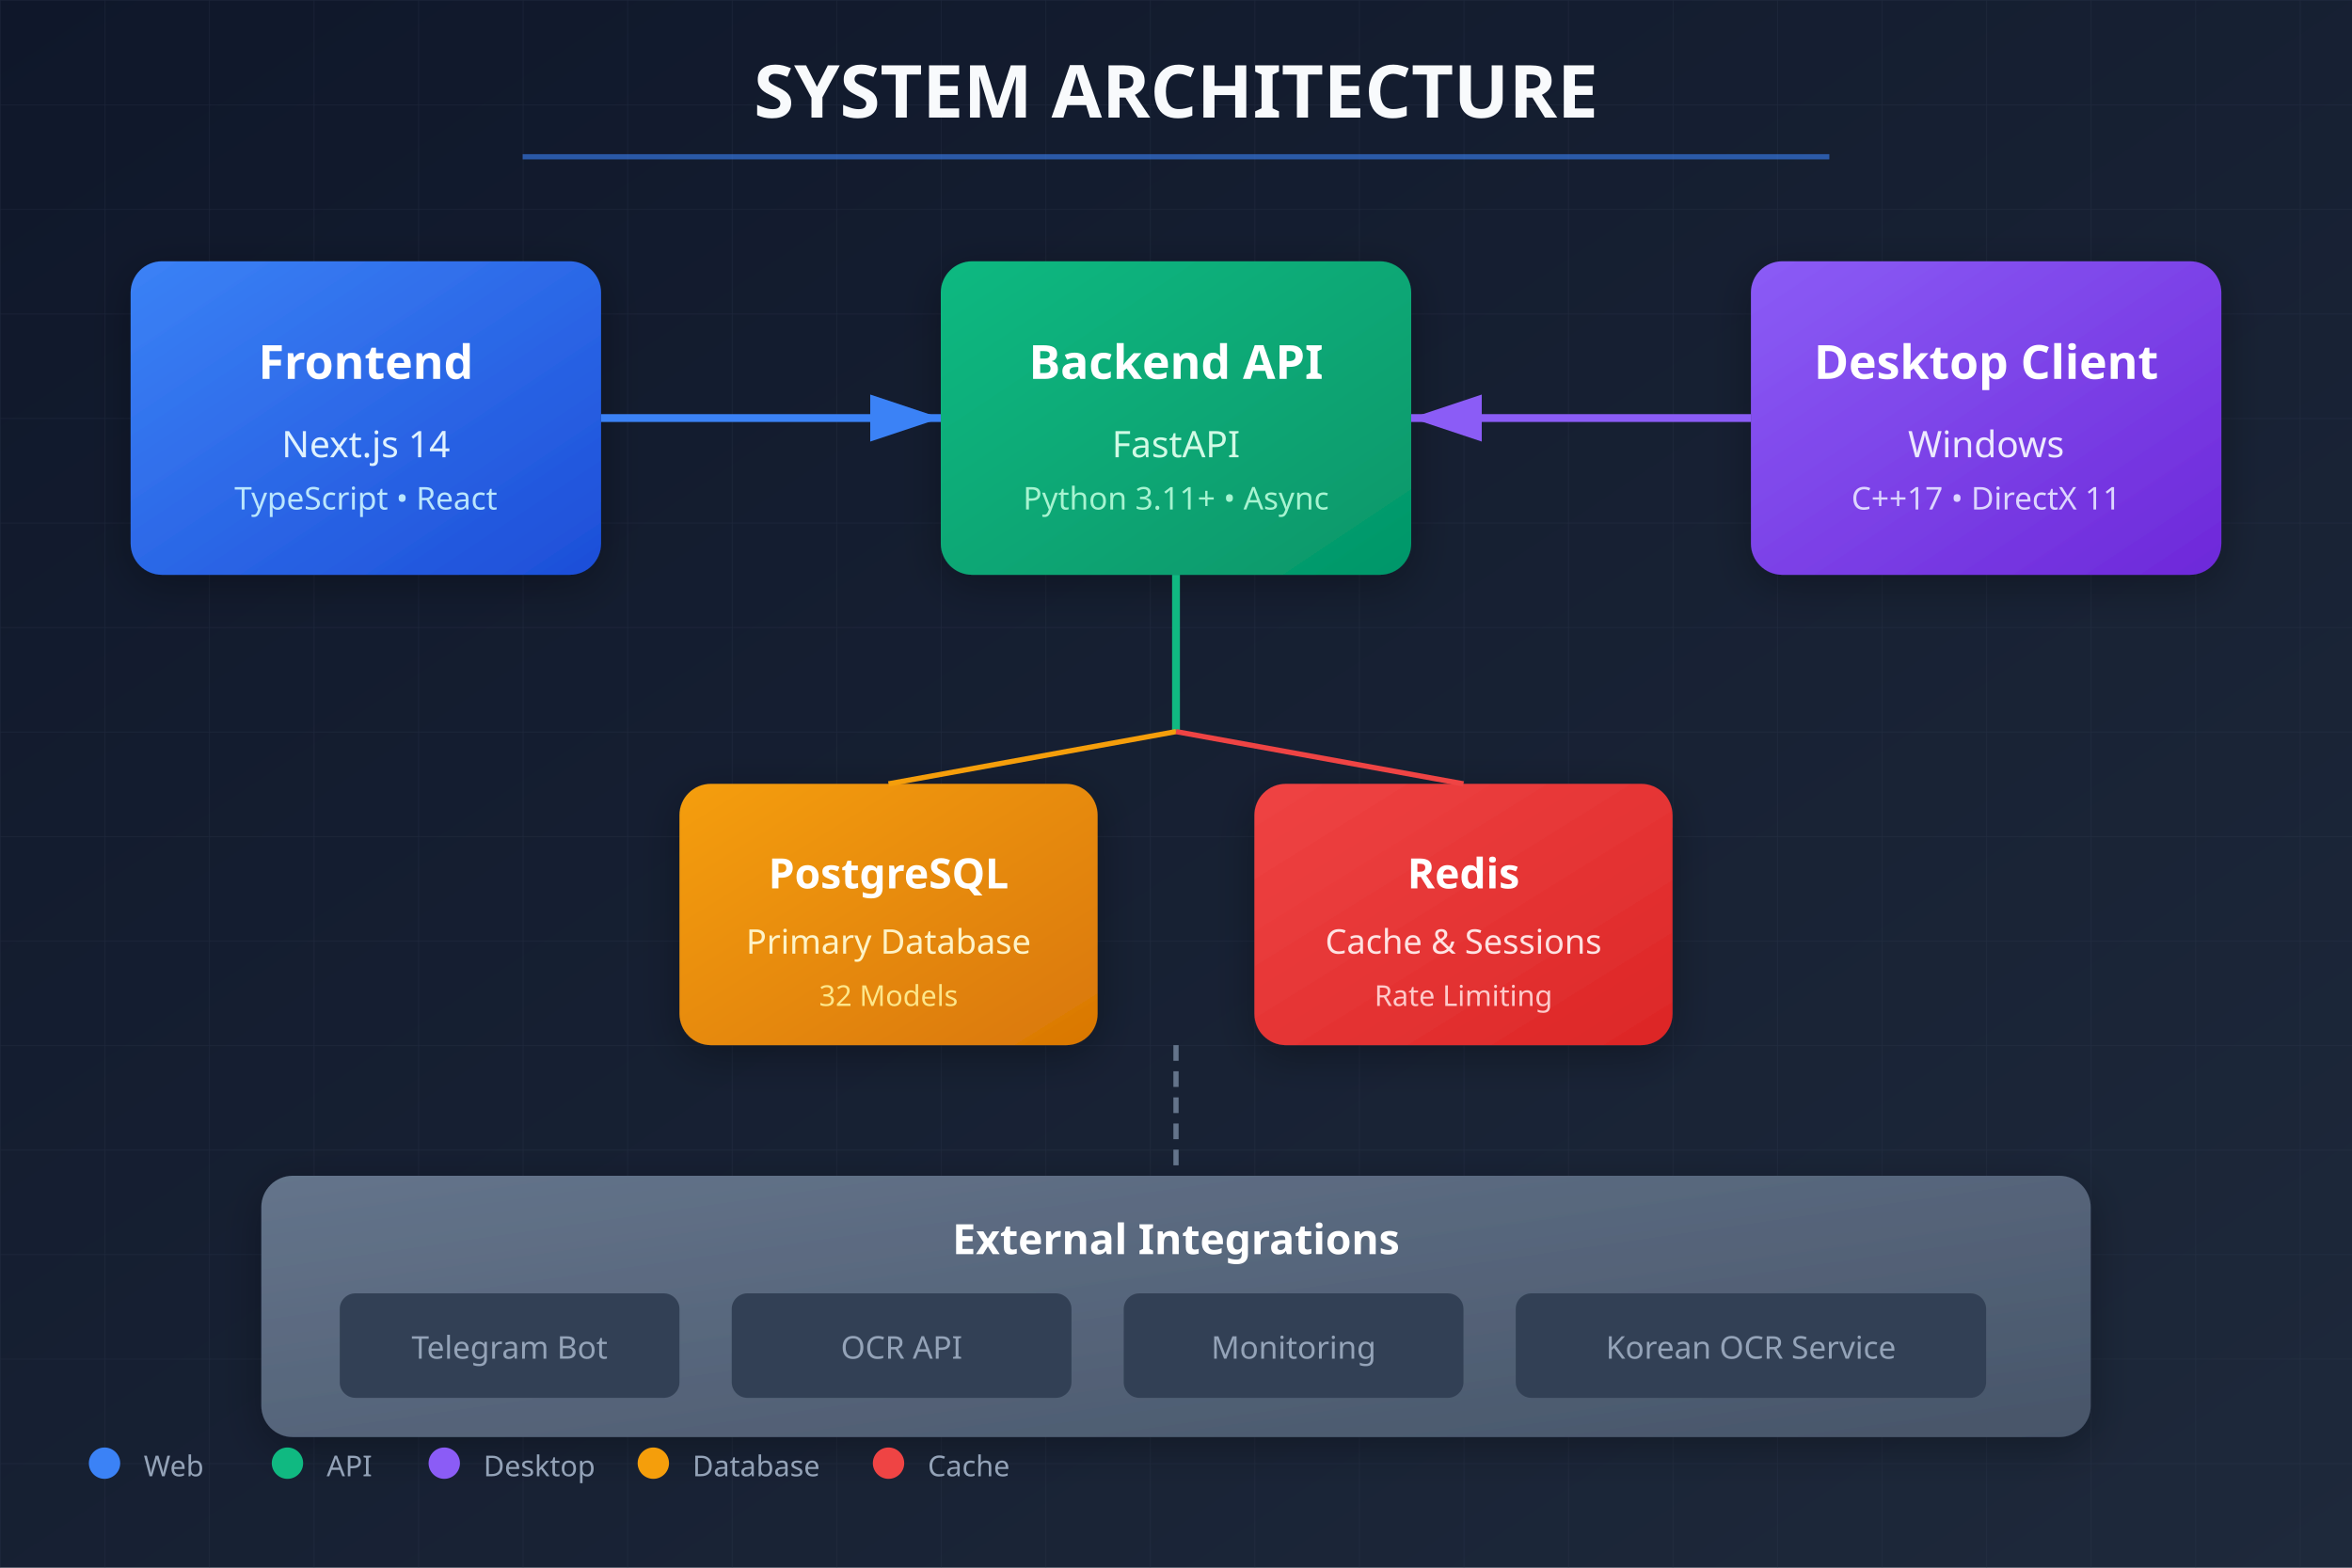
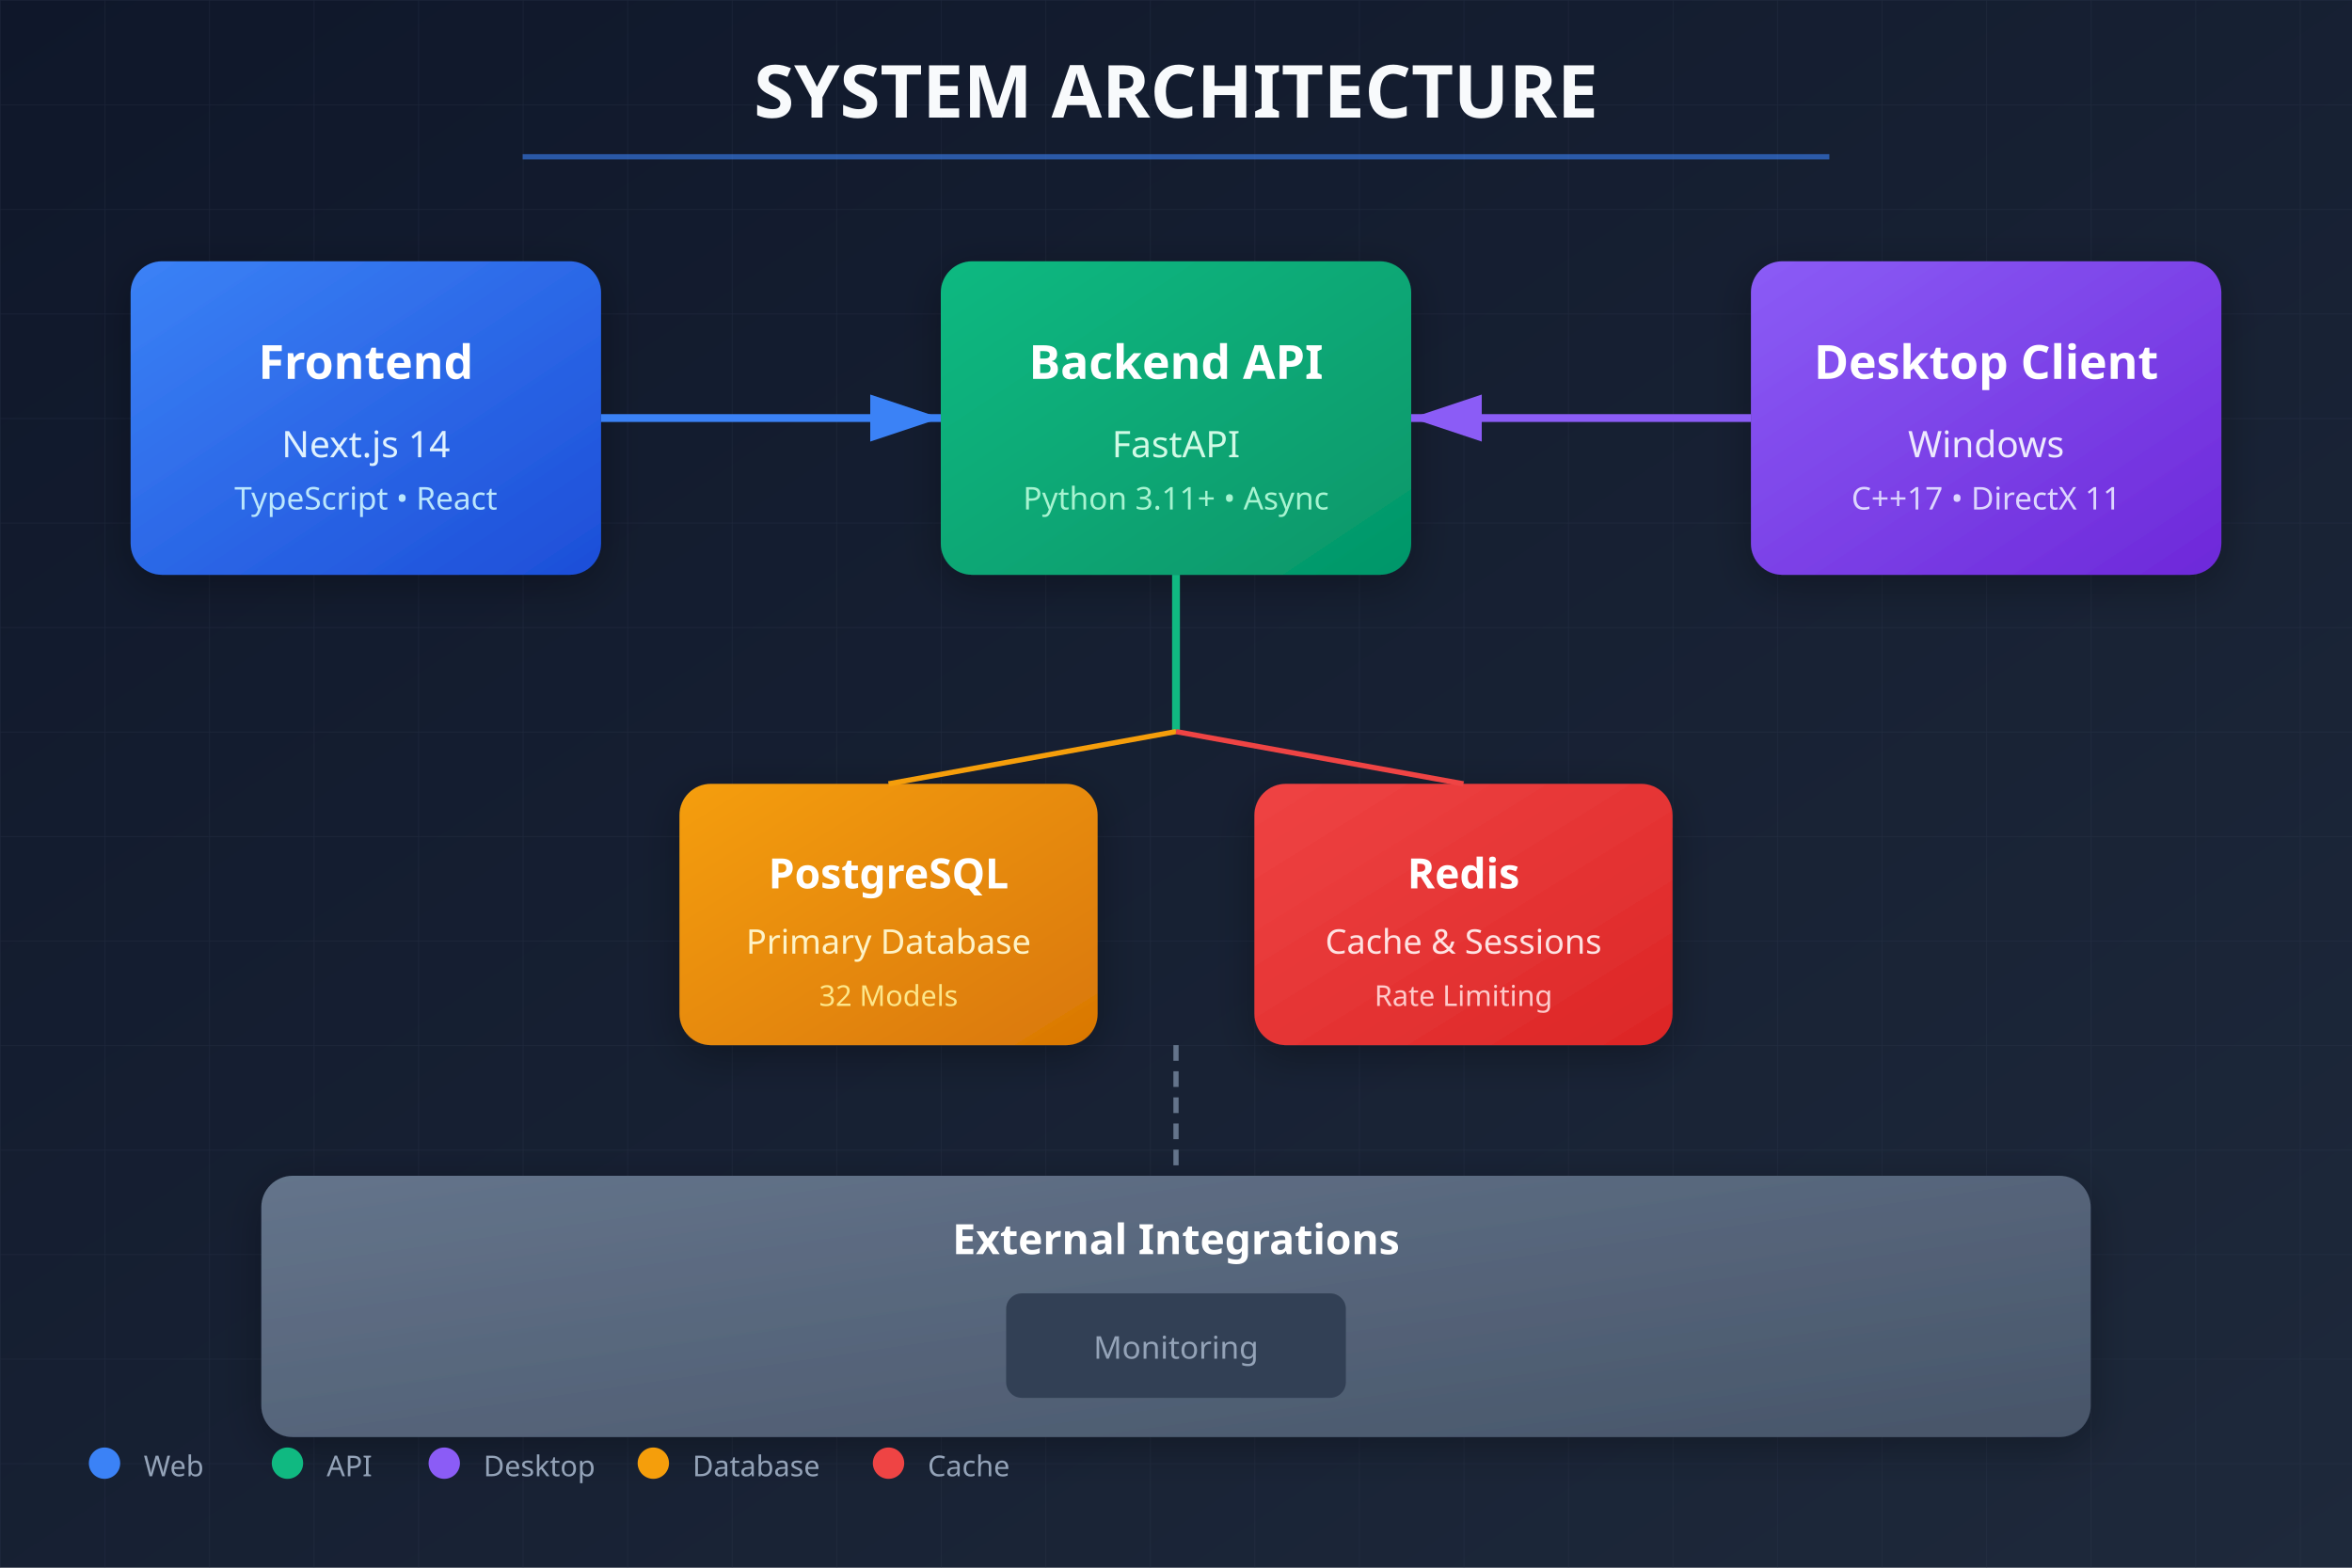
<svg xmlns="http://www.w3.org/2000/svg" viewBox="0 0 900 600">
  <defs>
    <linearGradient id="bgGrad" x1="0%" y1="0%" x2="100%" y2="100%">
      <stop offset="0%" style="stop-color:#0f172a" />
      <stop offset="100%" style="stop-color:#1e293b" />
    </linearGradient>
    <linearGradient id="frontendGrad" x1="0%" y1="0%" x2="100%" y2="100%">
      <stop offset="0%" style="stop-color:#3b82f6" />
      <stop offset="100%" style="stop-color:#1d4ed8" />
    </linearGradient>
    <linearGradient id="backendGrad" x1="0%" y1="0%" x2="100%" y2="100%">
      <stop offset="0%" style="stop-color:#10b981" />
      <stop offset="100%" style="stop-color:#059669" />
    </linearGradient>
    <linearGradient id="desktopGrad" x1="0%" y1="0%" x2="100%" y2="100%">
      <stop offset="0%" style="stop-color:#8b5cf6" />
      <stop offset="100%" style="stop-color:#6d28d9" />
    </linearGradient>
    <linearGradient id="dbGrad" x1="0%" y1="0%" x2="100%" y2="100%">
      <stop offset="0%" style="stop-color:#f59e0b" />
      <stop offset="100%" style="stop-color:#d97706" />
    </linearGradient>
    <linearGradient id="redisGrad" x1="0%" y1="0%" x2="100%" y2="100%">
      <stop offset="0%" style="stop-color:#ef4444" />
      <stop offset="100%" style="stop-color:#dc2626" />
    </linearGradient>
    <linearGradient id="extGrad" x1="0%" y1="0%" x2="100%" y2="100%">
      <stop offset="0%" style="stop-color:#64748b" />
      <stop offset="100%" style="stop-color:#475569" />
    </linearGradient>
    <filter id="shadow" x="-20%" y="-20%" width="140%" height="140%">
      <feDropShadow dx="0" dy="4" stdDeviation="8" flood-color="#000" flood-opacity="0.3" />
    </filter>
    <filter id="glow" x="-50%" y="-50%" width="200%" height="200%">
      <feGaussianBlur stdDeviation="3" result="coloredBlur" />
      <feMerge>
        <feMergeNode in="coloredBlur" />
        <feMergeNode in="SourceGraphic" />
      </feMerge>
    </filter>
  </defs>
  <rect width="900" height="600" fill="url(#bgGrad)" />
  <pattern id="grid" width="40" height="40" patternUnits="userSpaceOnUse">
    <path d="M 40 0 L 0 0 0 40" fill="none" stroke="#334155" stroke-width="0.5" opacity="0.3" />
  </pattern>
  <rect width="900" height="600" fill="url(#grid)" />
  <text x="450" y="45" text-anchor="middle" fill="#f8fafc" font-family="Segoe UI, sans-serif" font-size="28" font-weight="bold">SYSTEM ARCHITECTURE</text>
  <line x1="200" y1="60" x2="700" y2="60" stroke="#3b82f6" stroke-width="2" opacity="0.6" />
  <g filter="url(#shadow)">
    <rect x="50" y="100" width="180" height="120" rx="12" fill="url(#frontendGrad)" />
    <text x="140" y="145" text-anchor="middle" fill="#fff" font-family="Segoe UI, sans-serif" font-size="18" font-weight="bold">Frontend</text>
    <text x="140" y="175" text-anchor="middle" fill="#e0f2fe" font-family="Segoe UI, sans-serif" font-size="14">Next.js 14</text>
    <text x="140" y="195" text-anchor="middle" fill="#bae6fd" font-family="Segoe UI, sans-serif" font-size="12">TypeScript • React</text>
  </g>
  <g filter="url(#shadow)">
    <rect x="360" y="100" width="180" height="120" rx="12" fill="url(#backendGrad)" />
    <text x="450" y="145" text-anchor="middle" fill="#fff" font-family="Segoe UI, sans-serif" font-size="18" font-weight="bold">Backend API</text>
    <text x="450" y="175" text-anchor="middle" fill="#d1fae5" font-family="Segoe UI, sans-serif" font-size="14">FastAPI</text>
    <text x="450" y="195" text-anchor="middle" fill="#a7f3d0" font-family="Segoe UI, sans-serif" font-size="12">Python 3.11+ • Async</text>
  </g>
  <g filter="url(#shadow)">
    <rect x="670" y="100" width="180" height="120" rx="12" fill="url(#desktopGrad)" />
    <text x="760" y="145" text-anchor="middle" fill="#fff" font-family="Segoe UI, sans-serif" font-size="18" font-weight="bold">Desktop Client</text>
    <text x="760" y="175" text-anchor="middle" fill="#ede9fe" font-family="Segoe UI, sans-serif" font-size="14">Windows</text>
    <text x="760" y="195" text-anchor="middle" fill="#ddd6fe" font-family="Segoe UI, sans-serif" font-size="12">C++17 • DirectX 11</text>
  </g>
  <path d="M 230 160 L 360 160" stroke="#3b82f6" stroke-width="3" fill="none" marker-end="url(#arrowBlue)" />
  <defs>
    <marker id="arrowBlue" markerWidth="10" markerHeight="10" refX="9" refY="3" orient="auto">
      <path d="M0,0 L0,6 L9,3 z" fill="#3b82f6" />
    </marker>
  </defs>
  <path d="M 670 160 L 540 160" stroke="#8b5cf6" stroke-width="3" fill="none" marker-end="url(#arrowPurple)" />
  <defs>
    <marker id="arrowPurple" markerWidth="10" markerHeight="10" refX="9" refY="3" orient="auto">
      <path d="M0,0 L0,6 L9,3 z" fill="#8b5cf6" />
    </marker>
  </defs>
  <path d="M 450 220 L 450 280" stroke="#10b981" stroke-width="3" fill="none" />
  <g filter="url(#shadow)">
    <rect x="260" y="300" width="160" height="100" rx="12" fill="url(#dbGrad)" />
    <text x="340" y="340" text-anchor="middle" fill="#fff" font-family="Segoe UI, sans-serif" font-size="16" font-weight="bold">PostgreSQL</text>
    <text x="340" y="365" text-anchor="middle" fill="#fef3c7" font-family="Segoe UI, sans-serif" font-size="13">Primary Database</text>
    <text x="340" y="385" text-anchor="middle" fill="#fde68a" font-family="Segoe UI, sans-serif" font-size="11">32 Models</text>
  </g>
  <g filter="url(#shadow)">
    <rect x="480" y="300" width="160" height="100" rx="12" fill="url(#redisGrad)" />
    <text x="560" y="340" text-anchor="middle" fill="#fff" font-family="Segoe UI, sans-serif" font-size="16" font-weight="bold">Redis</text>
    <text x="560" y="365" text-anchor="middle" fill="#fee2e2" font-family="Segoe UI, sans-serif" font-size="13">Cache &amp; Sessions</text>
    <text x="560" y="385" text-anchor="middle" fill="#fecaca" font-family="Segoe UI, sans-serif" font-size="11">Rate Limiting</text>
  </g>
  <path d="M 450 280 L 340 300" stroke="#f59e0b" stroke-width="2" fill="none" />
  <path d="M 450 280 L 560 300" stroke="#ef4444" stroke-width="2" fill="none" />
  <g filter="url(#shadow)">
    <rect x="100" y="450" width="700" height="100" rx="12" fill="url(#extGrad)" />
    <text x="450" y="480" text-anchor="middle" fill="#fff" font-family="Segoe UI, sans-serif" font-size="16" font-weight="bold">External Integrations</text>
-     <rect x="130" y="495" width="130" height="40" rx="6" fill="#334155" />
-     <text x="195" y="520" text-anchor="middle" fill="#94a3b8" font-family="Segoe UI, sans-serif" font-size="12">Telegram Bot</text>
-     <rect x="280" y="495" width="130" height="40" rx="6" fill="#334155" />
-     <text x="345" y="520" text-anchor="middle" fill="#94a3b8" font-family="Segoe UI, sans-serif" font-size="12">OCR API</text>
-     <rect x="430" y="495" width="130" height="40" rx="6" fill="#334155" />
-     <text x="495" y="520" text-anchor="middle" fill="#94a3b8" font-family="Segoe UI, sans-serif" font-size="12">Monitoring</text>
-     <rect x="580" y="495" width="180" height="40" rx="6" fill="#334155" />
-     <text x="670" y="520" text-anchor="middle" fill="#94a3b8" font-family="Segoe UI, sans-serif" font-size="12">Korean OCR Service</text>
+     <rect x="385" y="495" width="130" height="40" rx="6" fill="#334155" />
+     <text x="450" y="520" text-anchor="middle" fill="#94a3b8" font-family="Segoe UI, sans-serif" font-size="12">Monitoring</text>
  </g>
  <path d="M 450 400 L 450 450" stroke="#64748b" stroke-width="2" stroke-dasharray="6,4" fill="none" />
  <g transform="translate(30, 560)">
    <circle cx="10" cy="0" r="6" fill="#3b82f6" />
    <text x="25" y="5" fill="#94a3b8" font-family="Segoe UI, sans-serif" font-size="11">Web</text>
    <circle cx="80" cy="0" r="6" fill="#10b981" />
    <text x="95" y="5" fill="#94a3b8" font-family="Segoe UI, sans-serif" font-size="11">API</text>
    <circle cx="140" cy="0" r="6" fill="#8b5cf6" />
    <text x="155" y="5" fill="#94a3b8" font-family="Segoe UI, sans-serif" font-size="11">Desktop</text>
    <circle cx="220" cy="0" r="6" fill="#f59e0b" />
    <text x="235" y="5" fill="#94a3b8" font-family="Segoe UI, sans-serif" font-size="11">Database</text>
    <circle cx="310" cy="0" r="6" fill="#ef4444" />
    <text x="325" y="5" fill="#94a3b8" font-family="Segoe UI, sans-serif" font-size="11">Cache</text>
  </g>
</svg>
